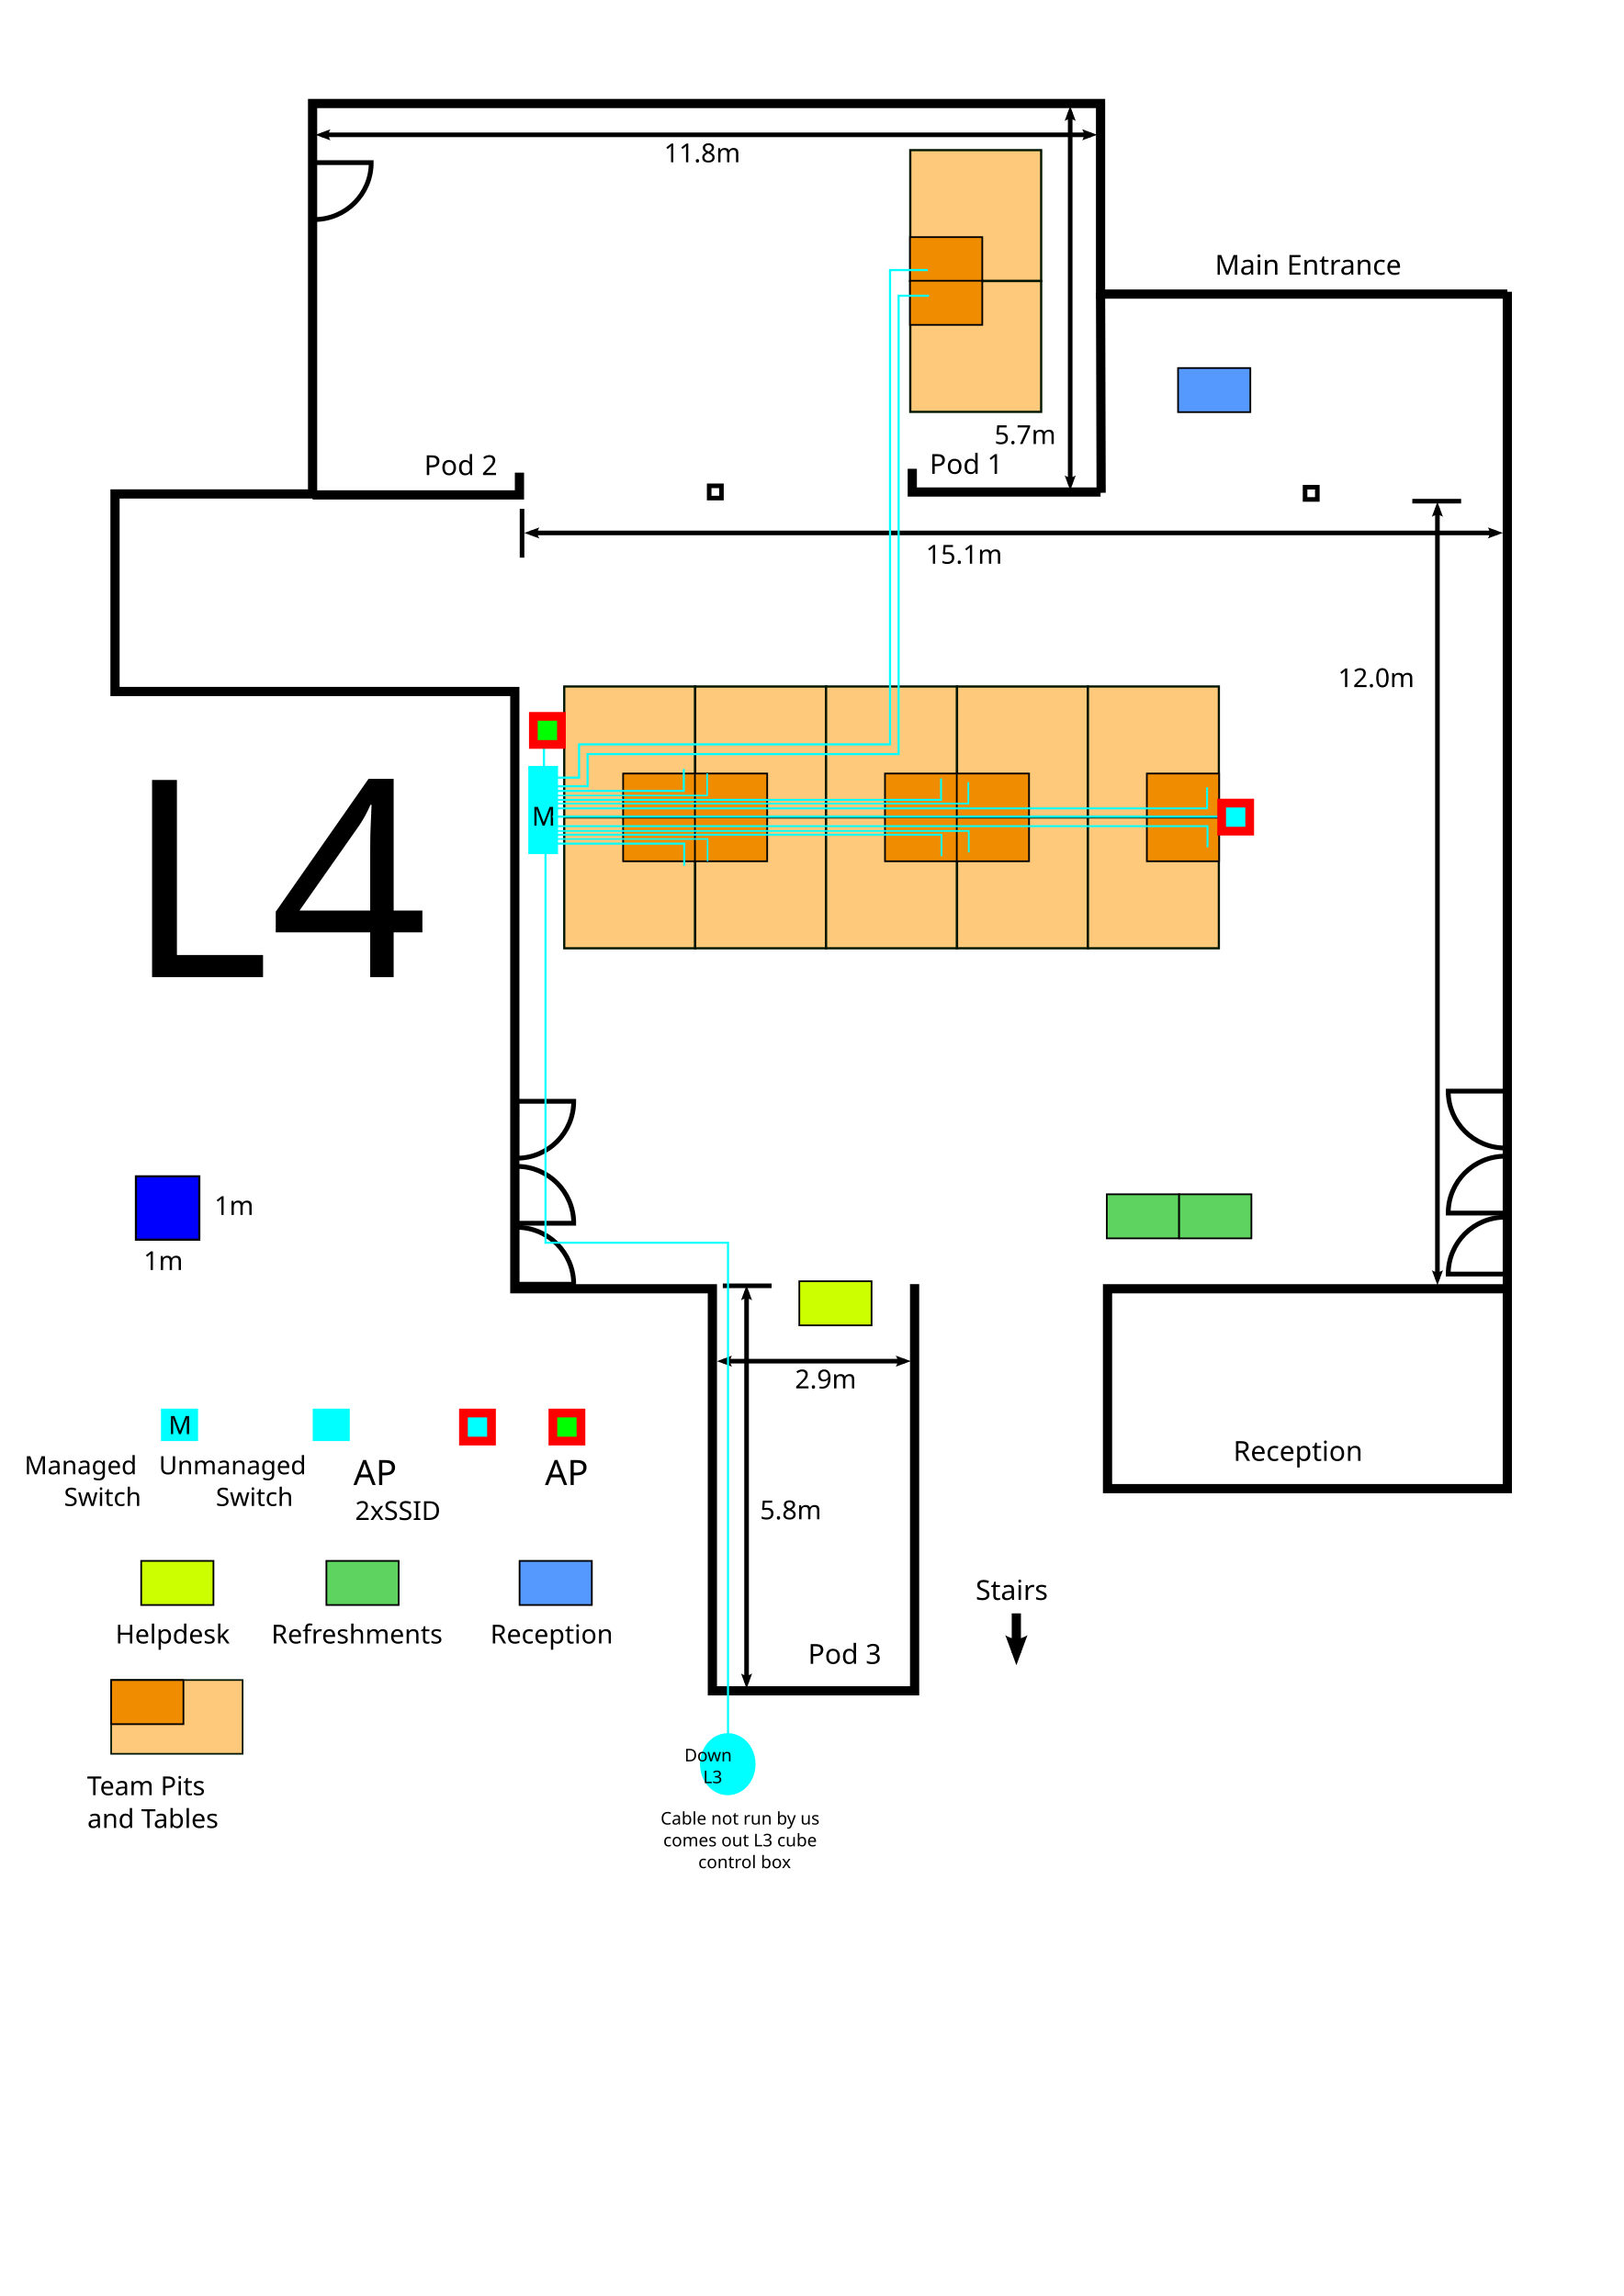
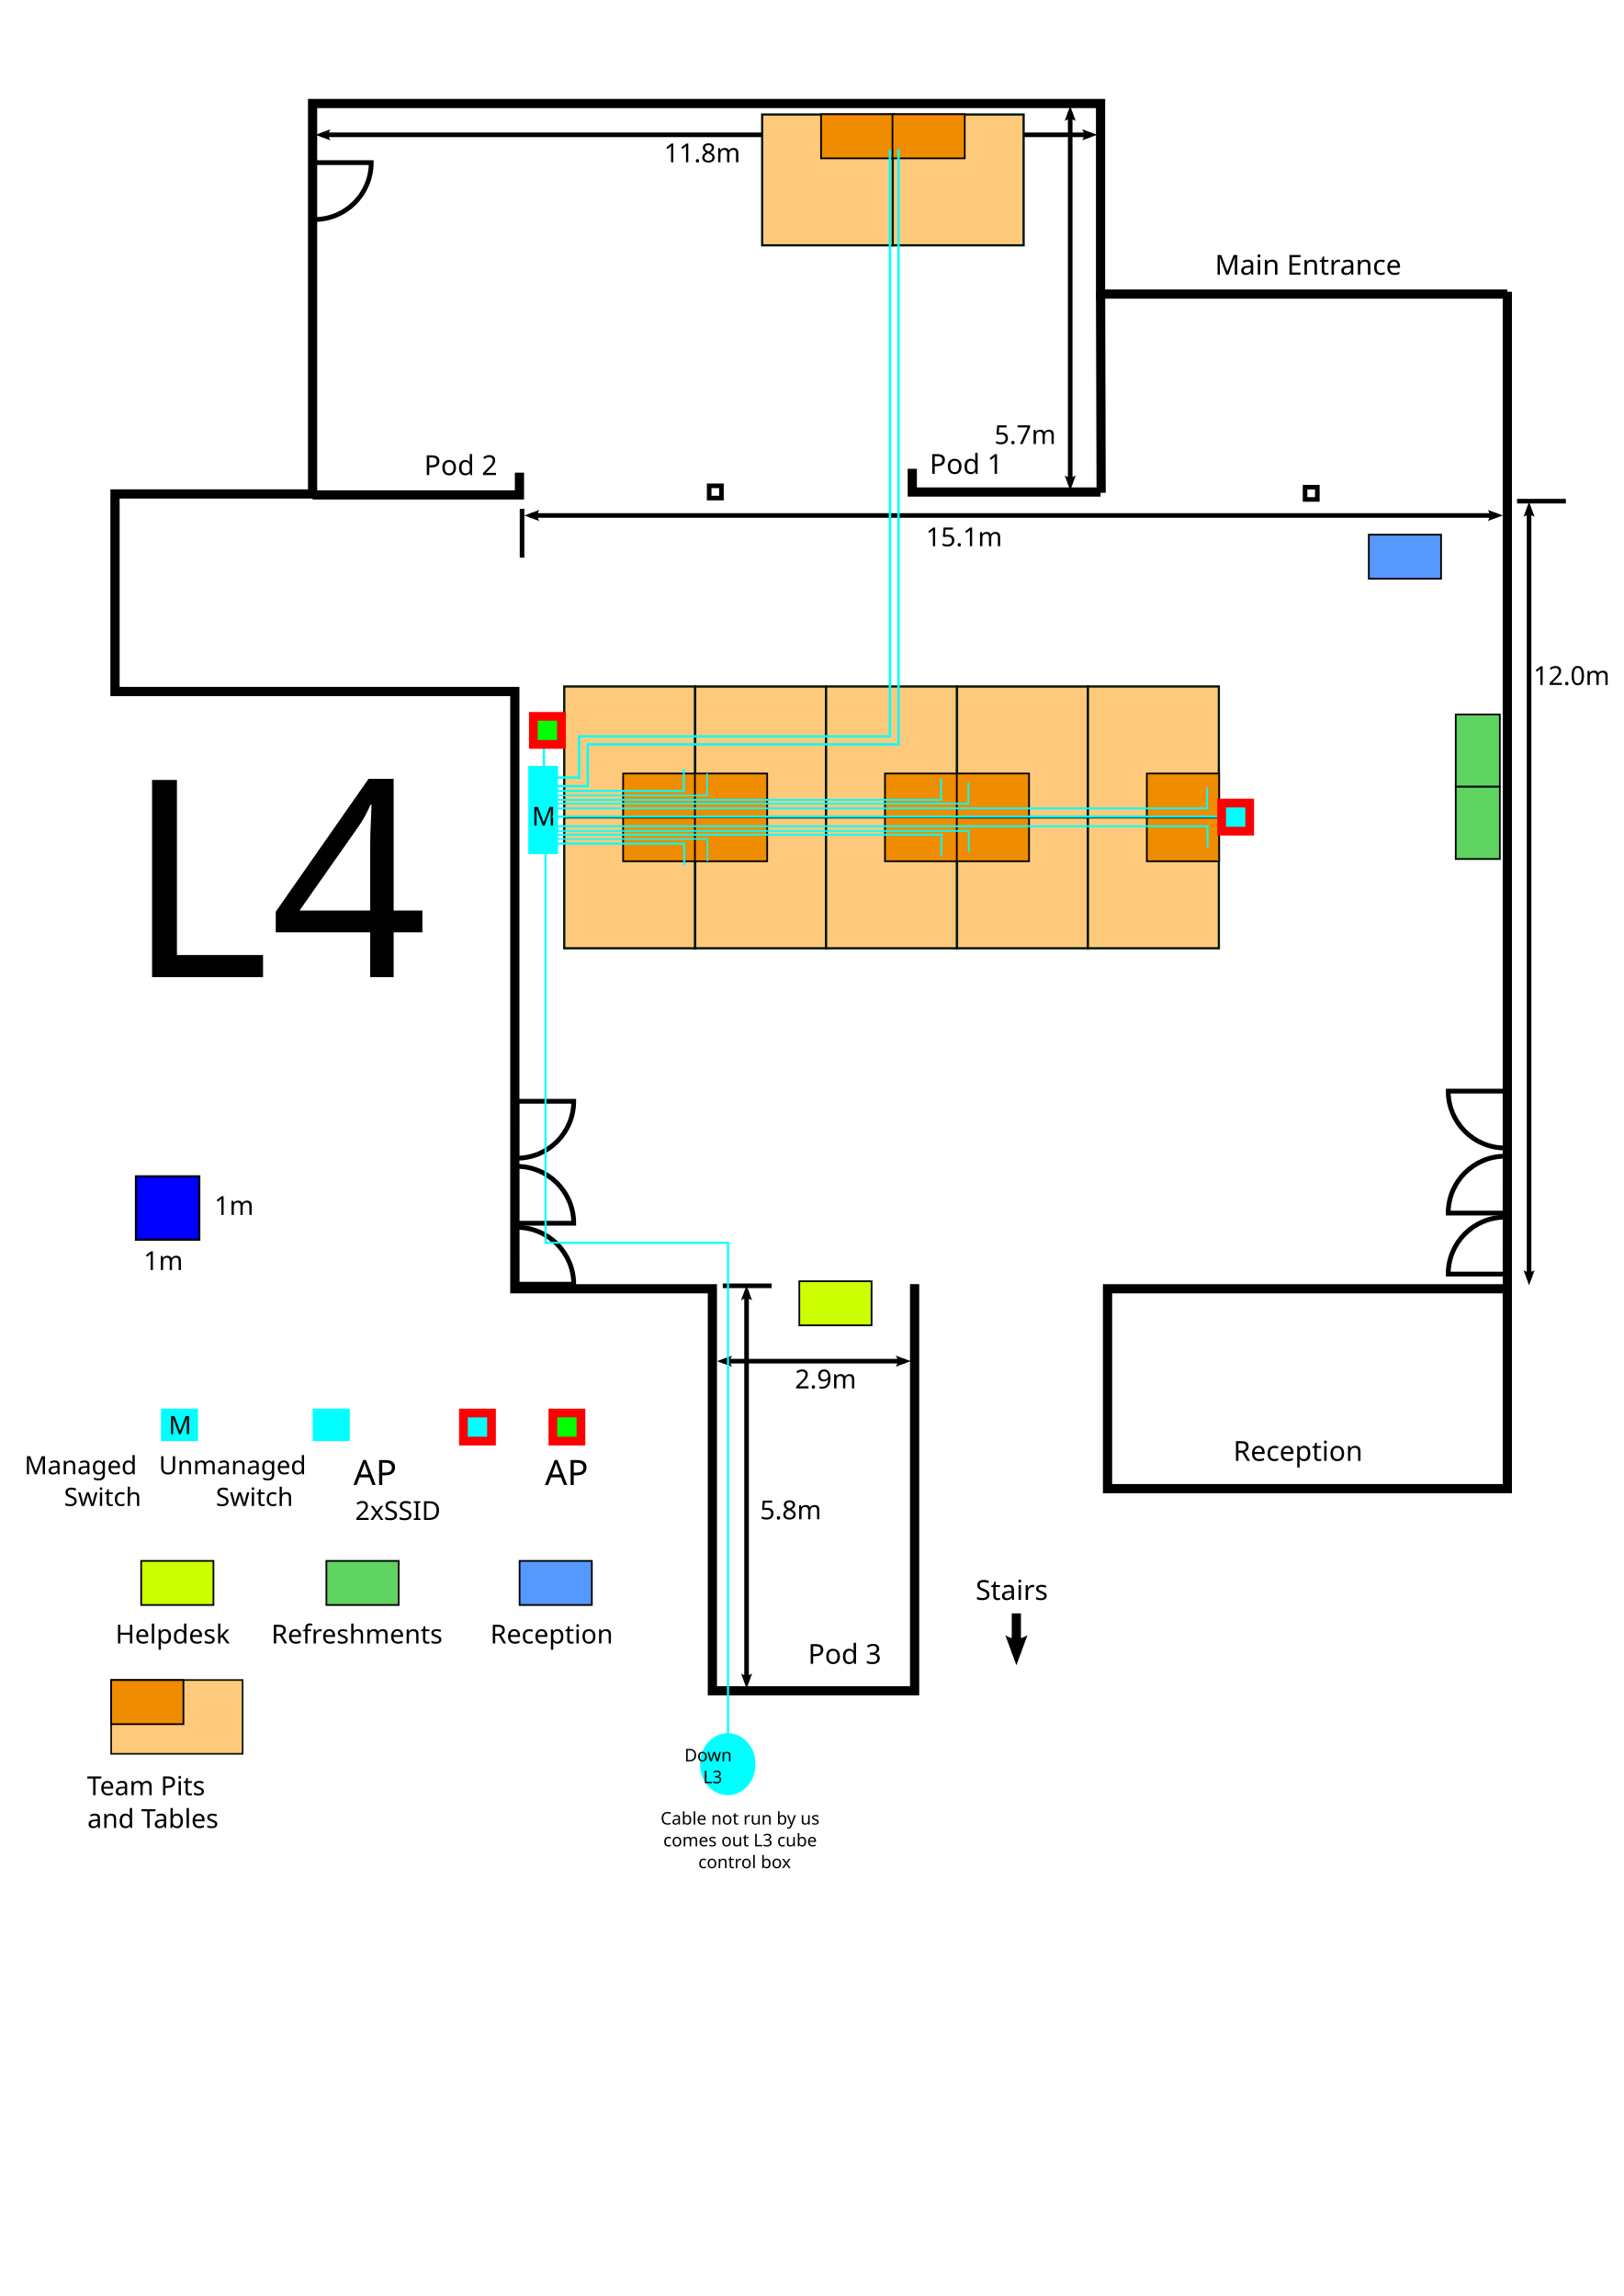
<svg xmlns="http://www.w3.org/2000/svg" width="744.094" height="1052.362" id="svg7084" version="1.1">
  <defs id="defs7086">
    <marker orient="auto" refY="0" refX="0" id="Arrow2Send" style="overflow:visible">
      <path id="path7634" style="fill-rule:evenodd;stroke-width:0.625;stroke-linejoin:round" d="M 8.719,4.034 -2.207,0.016 8.719,-4.002 c -1.745,2.372 -1.735,5.617 -6e-7,8.035 z" transform="matrix(-0.3,0,0,-0.3,0.69,0)" />
    </marker>
    <marker orient="auto" refY="0" refX="0" id="Arrow2Sstart" style="overflow:visible">
      <path id="path7221" style="fill-rule:evenodd;stroke-width:0.625;stroke-linejoin:round" d="M 8.719,4.034 -2.207,0.016 8.719,-4.002 c -1.745,2.372 -1.735,5.617 -6e-7,8.035 z" transform="matrix(0.3,0,0,0.3,-0.69,0)" />
    </marker>
    <marker orient="auto" refY="0" refX="0" id="marker8237" style="overflow:visible">
      <path id="path8239" style="fill-rule:evenodd;stroke-width:0.625;stroke-linejoin:round" d="M 8.719,4.034 -2.207,0.016 8.719,-4.002 c -1.745,2.372 -1.735,5.617 -6e-7,8.035 z" transform="matrix(-0.3,0,0,-0.3,0.69,0)" />
    </marker>
    <marker orient="auto" refY="0" refX="0" id="marker8241" style="overflow:visible">
      <path id="path8243" style="fill-rule:evenodd;stroke-width:0.625;stroke-linejoin:round" d="M 8.719,4.034 -2.207,0.016 8.719,-4.002 c -1.745,2.372 -1.735,5.617 -6e-7,8.035 z" transform="matrix(0.3,0,0,0.3,-0.69,0)" />
    </marker>
    <marker orient="auto" refY="0" refX="0" id="marker8245" style="overflow:visible">
      <path id="path8247" style="fill-rule:evenodd;stroke-width:0.625;stroke-linejoin:round" d="M 8.719,4.034 -2.207,0.016 8.719,-4.002 c -1.745,2.372 -1.735,5.617 -6e-7,8.035 z" transform="matrix(-0.3,0,0,-0.3,0.69,0)" />
    </marker>
    <marker orient="auto" refY="0" refX="0" id="marker8249" style="overflow:visible">
      <path id="path8251" style="fill-rule:evenodd;stroke-width:0.625;stroke-linejoin:round" d="M 8.719,4.034 -2.207,0.016 8.719,-4.002 c -1.745,2.372 -1.735,5.617 -6e-7,8.035 z" transform="matrix(0.3,0,0,0.3,-0.69,0)" />
    </marker>
    <marker orient="auto" refY="0" refX="0" id="marker8253" style="overflow:visible">
      <path id="path8255" style="fill-rule:evenodd;stroke-width:0.625;stroke-linejoin:round" d="M 8.719,4.034 -2.207,0.016 8.719,-4.002 c -1.745,2.372 -1.735,5.617 -6e-7,8.035 z" transform="matrix(-0.3,0,0,-0.3,0.69,0)" />
    </marker>
    <marker orient="auto" refY="0" refX="0" id="marker8257" style="overflow:visible">
      <path id="path8259" style="fill-rule:evenodd;stroke-width:0.625;stroke-linejoin:round" d="M 8.719,4.034 -2.207,0.016 8.719,-4.002 c -1.745,2.372 -1.735,5.617 -6e-7,8.035 z" transform="matrix(0.3,0,0,0.3,-0.69,0)" />
    </marker>
    <marker orient="auto" refY="0" refX="0" id="marker8261" style="overflow:visible">
      <path id="path8263" style="fill-rule:evenodd;stroke-width:0.625;stroke-linejoin:round" d="M 8.719,4.034 -2.207,0.016 8.719,-4.002 c -1.745,2.372 -1.735,5.617 -6e-7,8.035 z" transform="matrix(-0.3,0,0,-0.3,0.69,0)" />
    </marker>
    <marker orient="auto" refY="0" refX="0" id="marker8265" style="overflow:visible">
      <path id="path8267" style="fill-rule:evenodd;stroke-width:0.625;stroke-linejoin:round" d="M 8.719,4.034 -2.207,0.016 8.719,-4.002 c -1.745,2.372 -1.735,5.617 -6e-7,8.035 z" transform="matrix(0.3,0,0,0.3,-0.69,0)" />
    </marker>
    <marker orient="auto" refY="0" refX="0" id="marker8269" style="overflow:visible">
      <path id="path8271" style="fill-rule:evenodd;stroke-width:0.625;stroke-linejoin:round" d="M 8.719,4.034 -2.207,0.016 8.719,-4.002 c -1.745,2.372 -1.735,5.617 -6e-7,8.035 z" transform="matrix(-0.3,0,0,-0.3,0.69,0)" />
    </marker>
    <marker orient="auto" refY="0" refX="0" id="marker8273" style="overflow:visible">
      <path id="path8275" style="fill-rule:evenodd;stroke-width:0.625;stroke-linejoin:round" d="M 8.719,4.034 -2.207,0.016 8.719,-4.002 c -1.745,2.372 -1.735,5.617 -6e-7,8.035 z" transform="matrix(0.3,0,0,0.3,-0.69,0)" />
    </marker>
    <marker orient="auto" refY="0" refX="0" id="marker8277" style="overflow:visible">
      <path id="path8279" style="fill-rule:evenodd;stroke-width:0.625;stroke-linejoin:round" d="M 8.719,4.034 -2.207,0.016 8.719,-4.002 c -1.745,2.372 -1.735,5.617 -6e-7,8.035 z" transform="matrix(-0.3,0,0,-0.3,0.69,0)" />
    </marker>
  </defs>
  <g id="layer1" transform="translate(0,-2.5390623e-6)" style="display:inline">
    <path style="fill:none;stroke:#000000;stroke-width:4.218px;stroke-linecap:butt;stroke-linejoin:miter;stroke-opacity:1;display:inline" d="m 690.765,134.791 -186.411,0 0,-87.347 -361.106,0 0,178.955 -90.543,0 0,90.543 183.216,0 0,273.759 90.543,0 0,184.281 92.673,0 0,-186.412" id="path7061" />
    <path style="fill:none;stroke:#000000;stroke-width:4.218px;stroke-linecap:butt;stroke-linejoin:miter;stroke-opacity:1;display:inline" d="m 690.765,133.726 0,548.583 -183.216,0 0,-91.608 184.281,0" id="path7063" />
    <path style="fill:none;stroke:#000000;stroke-width:4.218px;stroke-linecap:butt;stroke-linejoin:miter;stroke-opacity:1;display:inline" d="m 143.247,226.84 94.804,0 0,-10.2" id="path7065" />
    <path style="fill:none;stroke:#000000;stroke-width:4.218px;stroke-linecap:butt;stroke-linejoin:miter;stroke-opacity:1;display:inline" d="m 418.072,214.864 0,10.652 86.282,0" id="path7069" />
    <path style="fill:none;stroke:#000000;stroke-width:0.5;stroke-miterlimit:4;stroke-opacity:1;stroke-dasharray:none;display:inline" id="path7093" d="m 640.689,320.633 a 5.935,5.935 0 0 1 -5.937,5.935 l 0.003,-5.935 z" transform="matrix(4.393598,0,0,-4.393598,-2552.015,1969.413)" />
    <path transform="matrix(4.393598,0,0,4.393598,-2552.015,-903.9537)" d="m 640.689,320.633 a 5.935,5.935 0 0 1 -5.937,5.935 l 0.003,-5.935 z" id="path7095" style="fill:none;stroke:#000000;stroke-width:0.5;stroke-miterlimit:4;stroke-opacity:1;stroke-dasharray:none;display:inline" />
    <path transform="matrix(4.393598,0,0,-4.393598,-2552.015,1997.357)" d="m 640.689,320.633 a 5.935,5.935 0 0 1 -5.937,5.935 l 0.003,-5.935 z" id="path7097" style="fill:none;stroke:#000000;stroke-width:0.5;stroke-miterlimit:4;stroke-opacity:1;stroke-dasharray:none;display:inline" />
    <path style="fill:none;stroke:#000000;stroke-width:0.5;stroke-miterlimit:4;stroke-opacity:1;stroke-dasharray:none;display:inline" id="path7099" d="m 640.689,320.633 a 5.935,5.935 0 0 1 -5.937,5.935 l 0.003,-5.935 z" transform="matrix(4.393598,0,0,4.393598,-2644.811,-1334.191)" />
    <path transform="matrix(-4.393598,0,0,-4.393598,3478.61,1964.743)" d="m 640.689,320.633 a 5.935,5.935 0 0 1 -5.937,5.935 l 0.003,-5.935 z" id="path7101" style="fill:none;stroke:#000000;stroke-width:0.5;stroke-miterlimit:4;stroke-opacity:1;stroke-dasharray:none;display:inline" />
    <path style="fill:none;stroke:#000000;stroke-width:0.5;stroke-miterlimit:4;stroke-opacity:1;stroke-dasharray:none;display:inline" id="path7103" d="m 640.689,320.633 a 5.935,5.935 0 0 1 -5.937,5.935 l 0.003,-5.935 z" transform="matrix(-4.393598,0,0,4.393598,3478.61,-908.6236)" />
    <path style="fill:none;stroke:#000000;stroke-width:0.5;stroke-miterlimit:4;stroke-opacity:1;stroke-dasharray:none;display:inline" id="path7105" d="m 640.689,320.633 a 5.935,5.935 0 0 1 -5.937,5.935 l 0.003,-5.935 z" transform="matrix(-4.393598,0,0,-4.393598,3478.61,1992.687)" />
    <path style="fill:none;stroke:#000000;stroke-width:4.218px;stroke-linecap:butt;stroke-linejoin:miter;stroke-opacity:1;display:inline" d="m 504.354,134.258 0.266,91.608" id="path7071" />
-     <path style="fill:none;stroke:#000000;stroke-width:2.109;stroke-linecap:butt;stroke-linejoin:miter;stroke-miterlimit:4;stroke-opacity:1;stroke-dasharray:none;marker-start:url(#Arrow2Sstart);marker-end:url(#Arrow2Send);display:inline" d="m 658.725,232.831 0,353.414" id="path7820" />
-     <path id="path8199" d="m 647.219,229.711 22.369,0" style="fill:none;stroke:#000000;stroke-width:2.109;stroke-linecap:butt;stroke-linejoin:miter;stroke-miterlimit:4;stroke-opacity:1;stroke-dasharray:none;display:inline" />
-     <path id="path8201" d="m 685.874,244.263 -442.744,0" style="fill:none;stroke:#000000;stroke-width:2.109;stroke-linecap:butt;stroke-linejoin:miter;stroke-miterlimit:4;stroke-opacity:1;stroke-dasharray:none;marker-start:url(#Arrow2Sstart);marker-end:url(#Arrow2Send);display:inline" />
+     <path style="fill:none;stroke:#000000;stroke-width:2.109;stroke-linecap:butt;stroke-linejoin:miter;stroke-miterlimit:4;stroke-opacity:1;stroke-dasharray:none;marker-start:url(#Arrow2Sstart);marker-end:url(#Arrow2Send);display:inline" d="m 700.725,232.831 0,353.414" id="path7820" />
+     <path id="path8199" d="m 695.219,229.711 22.369,0" style="fill:none;stroke:#000000;stroke-width:2.109;stroke-linecap:butt;stroke-linejoin:miter;stroke-miterlimit:4;stroke-opacity:1;stroke-dasharray:none;display:inline" />
+     <path id="path8201" d="m 685.874,236.263 -442.744,0" style="fill:none;stroke:#000000;stroke-width:2.109;stroke-linecap:butt;stroke-linejoin:miter;stroke-miterlimit:4;stroke-opacity:1;stroke-dasharray:none;marker-start:url(#Arrow2Sstart);marker-end:url(#Arrow2Send);display:inline" />
    <path id="path8203" d="m 239.237,255.593 0,-22.369" style="fill:none;stroke:#000000;stroke-width:2.109;stroke-linecap:butt;stroke-linejoin:miter;stroke-miterlimit:4;stroke-opacity:1;stroke-dasharray:none;display:inline" />
    <path id="path8205" d="m 490.441,51.396 0,170.549" style="fill:none;stroke:#000000;stroke-width:2.109;stroke-linecap:butt;stroke-linejoin:miter;stroke-miterlimit:4;stroke-opacity:1;stroke-dasharray:none;marker-start:url(#Arrow2Sstart);marker-end:url(#Arrow2Send);display:inline" />
    <path style="fill:none;stroke:#000000;stroke-width:2.109;stroke-linecap:butt;stroke-linejoin:miter;stroke-miterlimit:4;stroke-opacity:1;stroke-dasharray:none;marker-start:url(#Arrow2Sstart);marker-end:url(#Arrow2Send);display:inline" d="m 499.966,61.789 -352.581,0" id="path8207" />
    <path style="fill:none;stroke:#000000;stroke-width:2.109;stroke-linecap:butt;stroke-linejoin:miter;stroke-miterlimit:4;stroke-opacity:1;stroke-dasharray:none;marker-start:url(#Arrow2Sstart);marker-end:url(#Arrow2Send);display:inline" d="m 414.549,623.884 -83.144,0" id="path8209" />
    <path id="path8211" d="m 342.13,591.954 0,179.152" style="fill:none;stroke:#000000;stroke-width:2.109;stroke-linecap:butt;stroke-linejoin:miter;stroke-miterlimit:4;stroke-opacity:1;stroke-dasharray:none;marker-start:url(#Arrow2Sstart);marker-end:url(#Arrow2Send);display:inline" />
    <path style="fill:none;stroke:#000000;stroke-width:2.109;stroke-linecap:butt;stroke-linejoin:miter;stroke-miterlimit:4;stroke-opacity:1;stroke-dasharray:none;display:inline" d="m 331.248,589.342 22.369,0" id="path8213" />
    <rect style="fill:none;stroke:#000000;stroke-width:2.109;stroke-miterlimit:4;stroke-opacity:1;stroke-dasharray:none;display:inline" id="rect8215" width="5.614" height="5.614" x="325.001" y="222.676" />
    <rect y="223.299" x="598.073" height="5.614" width="5.614" id="rect8217" style="fill:none;stroke:#000000;stroke-width:2.109;stroke-miterlimit:4;stroke-opacity:1;stroke-dasharray:none;display:inline" />
    <text xml:space="preserve" style="font-size:168.721px;font-style:normal;font-weight:normal;line-height:125%;letter-spacing:0px;word-spacing:0px;fill:#000000;fill-opacity:1;stroke:none;display:inline;font-family:Sans" x="57.408" y="447.853" id="text8219">
      <tspan id="tspan8221" x="57.408" y="447.853" style="font-size:126.54px">L4</tspan>
    </text>
    <text xml:space="preserve" style="font-size:168.721px;font-style:normal;font-weight:normal;line-height:125%;letter-spacing:0px;word-spacing:0px;fill:#000000;fill-opacity:1;stroke:none;font-family:Sans" x="370.283" y="762.614" id="text7159">
      <tspan id="tspan7161" x="370.283" y="762.614" style="font-size:12.654px">Pod 3</tspan>
    </text>
    <text id="text7163" y="217.186" x="426.003" style="font-size:168.721px;font-style:normal;font-weight:normal;line-height:125%;letter-spacing:0px;word-spacing:0px;fill:#000000;fill-opacity:1;stroke:none;font-family:Sans" xml:space="preserve">
      <tspan style="font-size:12.654px" y="217.186" x="426.003" id="tspan7165">Pod 1</tspan>
    </text>
    <text xml:space="preserve" style="font-size:168.721px;font-style:normal;font-weight:normal;line-height:125%;letter-spacing:0px;word-spacing:0px;fill:#000000;fill-opacity:1;stroke:none;font-family:Sans" x="194.35" y="217.741" id="text7167">
      <tspan id="tspan7169" x="194.35" y="217.741" style="font-size:12.654px">Pod 2</tspan>
      <tspan x="194.35" y="233.559" style="font-size:12.654px" id="tspan7171" />
    </text>
    <text xml:space="preserve" style="font-size:168.721px;font-style:normal;font-weight:normal;line-height:125%;letter-spacing:0px;word-spacing:0px;fill:#000000;fill-opacity:1;stroke:none;font-family:Sans" x="556.748" y="125.912" id="text7173">
      <tspan id="tspan7175" x="556.748" y="125.912" style="font-size:12.654px">Main Entrance</tspan>
    </text>
    <text id="text7177" y="669.584" x="565.184" style="font-size:168.721px;font-style:normal;font-weight:normal;line-height:125%;letter-spacing:0px;word-spacing:0px;fill:#000000;fill-opacity:1;stroke:none;font-family:Sans" xml:space="preserve">
      <tspan style="font-size:12.654px" y="669.584" x="565.184" id="tspan7179">Reception</tspan>
    </text>
    <text id="text7181" y="733.306" x="447.079" style="font-size:168.721px;font-style:normal;font-weight:normal;line-height:125%;letter-spacing:0px;word-spacing:0px;fill:#000000;fill-opacity:1;stroke:none;font-family:Sans" xml:space="preserve">
      <tspan style="font-size:12.654px" y="733.306" x="447.079" id="tspan7183">Stairs</tspan>
    </text>
    <path style="fill:none;stroke:#000000;stroke-width:4.218px;stroke-linecap:butt;stroke-linejoin:miter;stroke-opacity:1;marker-end:url(#Arrow2Send)" d="m 465.759,739.483 0,18.077" id="path7185" />
-     <text xml:space="preserve" style="font-size:12px;font-style:normal;font-weight:normal;line-height:125%;letter-spacing:0px;word-spacing:0px;fill:#000000;fill-opacity:1;stroke:none;font-family:Sans" x="613.143" y="314.934" id="text8455">
-       <tspan id="tspan8457" x="613.143" y="314.934" style="font-size:12px">12.0m</tspan>
-     </text>
-     <text id="text8459" y="258.362" x="424.286" style="font-size:12px;font-style:normal;font-weight:normal;line-height:125%;letter-spacing:0px;word-spacing:0px;fill:#000000;fill-opacity:1;stroke:none;font-family:Sans" xml:space="preserve">
-       <tspan style="font-size:12px" y="258.362" x="424.286" id="tspan8485">15.1m</tspan>
+     <text xml:space="preserve" style="font-size:12px;font-style:normal;font-weight:normal;line-height:125%;letter-spacing:0px;word-spacing:0px;fill:#000000;fill-opacity:1;stroke:none;font-family:Sans" x="702.674" y="313.949" id="text8455">
+       <tspan id="tspan8457" x="702.674" y="313.949" style="font-size:12px">12.0m</tspan>
+     </text>
+     <text id="text8459" y="250.362" x="424.286" style="font-size:12px;font-style:normal;font-weight:normal;line-height:125%;letter-spacing:0px;word-spacing:0px;fill:#000000;fill-opacity:1;stroke:none;font-family:Sans" xml:space="preserve">
+       <tspan style="font-size:12px" y="250.362" x="424.286" id="tspan8485">15.1m</tspan>
    </text>
    <text xml:space="preserve" style="font-size:12px;font-style:normal;font-weight:normal;line-height:125%;letter-spacing:0px;word-spacing:0px;fill:#000000;fill-opacity:1;stroke:none;font-family:Sans" x="455.714" y="203.505" id="text8463">
      <tspan id="tspan8465" x="455.714" y="203.505" style="font-size:12px">5.7m</tspan>
    </text>
    <text id="text8467" y="74.362" x="304.286" style="font-size:12px;font-style:normal;font-weight:normal;line-height:125%;letter-spacing:0px;word-spacing:0px;fill:#000000;fill-opacity:1;stroke:none;font-family:Sans" xml:space="preserve">
      <tspan style="font-size:12px" y="74.362" x="304.286" id="tspan8469">11.8m</tspan>
    </text>
    <text id="text8471" y="636.362" x="364.286" style="font-size:12px;font-style:normal;font-weight:normal;line-height:125%;letter-spacing:0px;word-spacing:0px;fill:#000000;fill-opacity:1;stroke:none;font-family:Sans" xml:space="preserve">
      <tspan style="font-size:12px" y="636.362" x="364.286" id="tspan8473">2.9m</tspan>
    </text>
    <text xml:space="preserve" style="font-size:12px;font-style:normal;font-weight:normal;line-height:125%;letter-spacing:0px;word-spacing:0px;fill:#000000;fill-opacity:1;stroke:none;font-family:Sans" x="348.286" y="696.362" id="text8475">
      <tspan id="tspan8477" x="348.286" y="696.362" style="font-size:12px">5.8m</tspan>
    </text>
  </g>
  <g id="layer3">
    <rect style="fill:#ffc97c;fill-opacity:1;stroke:#001500;stroke-width:1.005;stroke-miterlimit:4;stroke-opacity:1;stroke-dasharray:none;stroke-dashoffset:0" id="rect75993-5-0-1-6" width="59.995" height="59.995" x="-374.646" y="258.574" transform="matrix(0,-1,1,0,0,0)" />
    <rect style="fill:#ffc97c;fill-opacity:1;stroke:#001500;stroke-width:1.017;stroke-miterlimit:4;stroke-opacity:1;stroke-dasharray:none;stroke-dashoffset:0" id="rect75993-5-0-1-6-1" width="59.983" height="59.983" x="-374.639" y="318.58" transform="matrix(0,-1,1,0,0,0)" />
    <rect style="fill:#ffc97c;fill-opacity:1;stroke:#001500;stroke-width:1.005;stroke-miterlimit:4;stroke-opacity:1;stroke-dasharray:none;stroke-dashoffset:0" id="rect75993-5-0-1-6-8" width="59.995" height="59.995" x="-374.646" y="378.574" transform="matrix(0,-1,1,0,0,0)" />
    <rect style="fill:#ffc97c;fill-opacity:1;stroke:#001500;stroke-width:1.017;stroke-miterlimit:4;stroke-opacity:1;stroke-dasharray:none;stroke-dashoffset:0" id="rect75993-5-0-1-6-1-3" width="59.983" height="59.983" x="-374.639" y="438.58" transform="matrix(0,-1,1,0,0,0)" />
    <rect style="fill:#ffc97c;fill-opacity:1;stroke:#001500;stroke-width:1.005;stroke-miterlimit:4;stroke-opacity:1;stroke-dasharray:none;stroke-dashoffset:0" id="rect75993-5-0-1-6-8-2" width="59.995" height="59.995" x="-374.646" y="498.574" transform="matrix(0,-1,1,0,0,0)" />
    <rect style="fill:#ffc97c;fill-opacity:1;stroke:#001500;stroke-width:1.005;stroke-miterlimit:4;stroke-opacity:1;stroke-dasharray:none;stroke-dashoffset:0" id="rect75993-5-0-1-6-9" width="59.995" height="59.995" x="-434.646" y="258.574" transform="matrix(0,-1,1,0,0,0)" />
    <rect style="fill:#ffc97c;fill-opacity:1;stroke:#001500;stroke-width:1.017;stroke-miterlimit:4;stroke-opacity:1;stroke-dasharray:none;stroke-dashoffset:0" id="rect75993-5-0-1-6-1-7" width="59.983" height="59.983" x="-434.639" y="318.58" transform="matrix(0,-1,1,0,0,0)" />
    <rect style="fill:#ffc97c;fill-opacity:1;stroke:#001500;stroke-width:1.005;stroke-miterlimit:4;stroke-opacity:1;stroke-dasharray:none;stroke-dashoffset:0" id="rect75993-5-0-1-6-8-5" width="59.995" height="59.995" x="-434.646" y="378.574" transform="matrix(0,-1,1,0,0,0)" />
    <rect style="fill:#ffc97c;fill-opacity:1;stroke:#001500;stroke-width:1.017;stroke-miterlimit:4;stroke-opacity:1;stroke-dasharray:none;stroke-dashoffset:0" id="rect75993-5-0-1-6-1-3-6" width="59.983" height="59.983" x="-434.639" y="438.58" transform="matrix(0,-1,1,0,0,0)" />
    <rect style="fill:#ffc97c;fill-opacity:1;stroke:#001500;stroke-width:1.005;stroke-miterlimit:4;stroke-opacity:1;stroke-dasharray:none;stroke-dashoffset:0" id="rect75993-5-0-1-6-8-2-4" width="59.995" height="59.995" x="-434.646" y="498.574" transform="matrix(0,-1,1,0,0,0)" />
-     <rect style="fill:#ffc97c;fill-opacity:1;stroke:#001500;stroke-width:1.017;stroke-miterlimit:4;stroke-opacity:1;stroke-dasharray:none;stroke-dashoffset:0" id="rect75993-5-0-1-6-1-3-9" width="59.983" height="59.983" x="-128.782" y="417.151" transform="matrix(0,-1,1,0,0,0)" />
-     <rect style="fill:#ffc97c;fill-opacity:1;stroke:#001500;stroke-width:1.017;stroke-miterlimit:4;stroke-opacity:1;stroke-dasharray:none;stroke-dashoffset:0" id="rect75993-5-0-1-6-1-3-9-0" width="59.983" height="59.983" x="-188.782" y="417.151" transform="matrix(0,-1,1,0,0,0)" />
+     <rect style="fill:#ffc97c;fill-opacity:1;stroke:#001500;stroke-width:1.017;stroke-miterlimit:4;stroke-opacity:1;stroke-dasharray:none;stroke-dashoffset:0" id="rect75993-5-0-1-6-1-3-9" width="59.983" height="59.983" x="-112.457" y="349.28" transform="matrix(0,-1,1,0,0,0)" />
+     <rect style="fill:#ffc97c;fill-opacity:1;stroke:#001500;stroke-width:1.017;stroke-miterlimit:4;stroke-opacity:1;stroke-dasharray:none;stroke-dashoffset:0" id="rect75993-5-0-1-6-1-3-9-0" width="59.983" height="59.983" x="-112.457" y="409.111" transform="matrix(0,-1,1,0,0,0)" />
    <rect style="fill:#ef8c00;fill-opacity:1;stroke:#000000;stroke-width:0.785;display:inline" id="rect3207-5-1-3-4" width="33.115" height="20.215" x="285.564" y="374.54" />
    <rect style="fill:#ef8c00;fill-opacity:1;stroke:#000000;stroke-width:0.785;display:inline" id="rect3207-5-1-3-4-5" width="33.115" height="20.215" x="285.564" y="354.54" />
    <rect style="fill:#ef8c00;fill-opacity:1;stroke:#000000;stroke-width:0.785;display:inline" id="rect3207-5-1-3-4-3" width="33.115" height="20.215" x="318.464" y="354.54" />
    <rect style="fill:#ef8c00;fill-opacity:1;stroke:#000000;stroke-width:0.785;display:inline" id="rect3207-5-1-3-4-1" width="33.115" height="20.215" x="318.464" y="374.54" />
    <rect style="fill:#ef8c00;fill-opacity:1;stroke:#000000;stroke-width:0.785;display:inline" id="rect3207-5-1-3-4-5-7" width="33.115" height="20.215" x="405.564" y="354.54" />
    <rect style="fill:#ef8c00;fill-opacity:1;stroke:#000000;stroke-width:0.785;display:inline" id="rect3207-5-1-3-4-5-72" width="33.115" height="20.215" x="405.564" y="374.54" />
    <rect style="fill:#ef8c00;fill-opacity:1;stroke:#000000;stroke-width:0.785;display:inline" id="rect3207-5-1-3-4-5-4" width="33.115" height="20.215" x="438.464" y="374.54" />
    <rect style="fill:#ef8c00;fill-opacity:1;stroke:#000000;stroke-width:0.785;display:inline" id="rect3207-5-1-3-4-5-6" width="33.115" height="20.215" x="525.564" y="374.54" />
    <rect style="fill:#ef8c00;fill-opacity:1;stroke:#000000;stroke-width:0.785;display:inline" id="rect3207-5-1-3-4-5-65" width="33.115" height="20.215" x="438.464" y="354.54" />
    <rect style="fill:#ef8c00;fill-opacity:1;stroke:#000000;stroke-width:0.785;display:inline" id="rect3207-5-1-3-4-5-8" width="33.115" height="20.215" x="525.564" y="354.54" />
-     <rect style="fill:#ef8c00;fill-opacity:1;stroke:#000000;stroke-width:0.785;display:inline" id="rect3207-5-1-3-4-5-77" width="33.115" height="20.215" x="417.035" y="108.683" />
-     <rect style="fill:#ef8c00;fill-opacity:1;stroke:#000000;stroke-width:0.785;display:inline" id="rect3207-5-1-3-4-5-3" width="33.115" height="20.215" x="417.035" y="128.683" />
+     <rect style="fill:#ef8c00;fill-opacity:1;stroke:#000000;stroke-width:0.785;display:inline" id="rect3207-5-1-3-4-5-77" width="33.115" height="20.215" x="376.264" y="52.358" />
+     <rect style="fill:#ef8c00;fill-opacity:1;stroke:#000000;stroke-width:0.785;display:inline" id="rect3207-5-1-3-4-5-3" width="33.115" height="20.215" x="408.995" y="52.358" />
  </g>
  <g id="layer4" style="display:inline">
    <path style="fill:none;stroke:#00ffff;stroke-width:0.861;stroke-linecap:butt;stroke-linejoin:miter;stroke-miterlimit:4;stroke-opacity:1;stroke-dasharray:none" d="m 251.481,370.511 301.692,0 0,-9.662" id="path4348-8-9" />
    <path style="fill:none;stroke:#00ffff;stroke-width:0.775;stroke-linecap:butt;stroke-linejoin:miter;stroke-miterlimit:4;stroke-opacity:1;stroke-dasharray:none" d="m 251.39,368.329 192.377,0 0,-9.844" id="path4348-8-9-9" />
    <path style="fill:none;stroke:#00ffff;stroke-width:0.868;stroke-linecap:butt;stroke-linejoin:miter;stroke-miterlimit:4;stroke-opacity:1;stroke-dasharray:none" d="m 251.381,366.611 179.872,0 0,-9.862" id="path4348-8-9-9-3" />
    <path style="fill:none;stroke:#00ffff;stroke-width:0.693;stroke-linecap:butt;stroke-linejoin:miter;stroke-miterlimit:4;stroke-opacity:1;stroke-dasharray:none" d="m 251.36,364.632 72.706,0 0,-10.173" id="path4348-8-9-9-3-4" />
    <path style="fill:none;stroke:#00ffff;stroke-width:0.937;stroke-linecap:butt;stroke-linejoin:miter;stroke-miterlimit:4;stroke-opacity:1;stroke-dasharray:none" d="m 251.482,362.51 61.89,0 0,-10.112" id="path4348-8-9-9-3-44" />
    <path style="fill:none;stroke:#00ffff;stroke-width:1px;stroke-linecap:butt;stroke-linejoin:miter;stroke-opacity:1" d="m 249.258,362.342 0,-21.718" id="path7066" />
    <rect style="fill:#00ff00;fill-opacity:1;stroke:#ff0000;stroke-width:4;stroke-miterlimit:4;stroke-opacity:1;stroke-dasharray:none;display:inline" id="rect6637" width="12.857" height="12.857" x="244.421" y="328.346" />
    <path style="fill:none;stroke:#00ffff;stroke-width:0.941px;stroke-linecap:butt;stroke-linejoin:miter;stroke-opacity:1" d="m 249.986,386.204 0,183.399 83.636,0 0,203.717 0,26.634" id="path7373" />
    <g id="g3201" transform="translate(-16,0)">
      <path transform="matrix(0.371134,0,0,0.3846154,143.6386,694.3092)" d="m 589.02,297.172 a 34.295,36.77 0 1 1 -68.589,0 34.295,36.77 0 1 1 68.589,0 z" id="path7170" style="fill:#00ffff;fill-opacity:1;stroke:#00ffff;stroke-width:0;stroke-miterlimit:4;stroke-opacity:1;stroke-dasharray:none;display:inline" />
      <text id="text6925-9-7-5" y="807.317" x="349.888" style="font-size:8px;font-style:normal;font-weight:normal;line-height:125%;letter-spacing:0px;word-spacing:0px;fill:#000000;fill-opacity:1;stroke:none;display:inline;font-family:Sans" xml:space="preserve">
        <tspan id="tspan6983-2" style="font-size:8px;text-align:center;text-anchor:middle" y="807.317" x="349.888">Down</tspan>
        <tspan id="tspan7193" style="font-size:8px;text-align:center;text-anchor:middle" y="817.317" x="349.888">L3</tspan>
      </text>
    </g>
    <text xml:space="preserve" style="font-size:8px;font-style:normal;font-weight:normal;line-height:125%;letter-spacing:0px;word-spacing:0px;fill:#000000;fill-opacity:1;stroke:none;display:inline;font-family:Sans" x="346.437" y="836.265" id="text6925-9-7-5-7">
      <tspan x="346.437" y="836.265" style="font-size:8px;text-align:center;text-anchor:middle" id="tspan7193-3">Cable not run by us</tspan>
      <tspan x="346.437" y="846.265" style="font-size:8px;text-align:center;text-anchor:middle" id="tspan7469">comes out L3 cube</tspan>
      <tspan x="346.437" y="856.265" style="font-size:8px;text-align:center;text-anchor:middle" id="tspan7473">control box</tspan>
    </text>
    <path style="fill:none;stroke:#00ffff;stroke-width:0.861;stroke-linecap:butt;stroke-linejoin:miter;stroke-miterlimit:4;stroke-opacity:1;stroke-dasharray:none" d="m 251.672,378.677 301.692,0 0,9.662" id="path4348-8-9-90" />
    <path style="fill:none;stroke:#00ffff;stroke-width:0.775;stroke-linecap:butt;stroke-linejoin:miter;stroke-miterlimit:4;stroke-opacity:1;stroke-dasharray:none" d="m 251.581,380.859 192.377,0 0,9.844" id="path4348-8-9-9-9" />
    <path style="fill:none;stroke:#00ffff;stroke-width:0.868;stroke-linecap:butt;stroke-linejoin:miter;stroke-miterlimit:4;stroke-opacity:1;stroke-dasharray:none" d="m 251.572,382.577 179.872,0 0,9.862" id="path4348-8-9-9-3-6" />
    <path style="fill:none;stroke:#00ffff;stroke-width:0.693;stroke-linecap:butt;stroke-linejoin:miter;stroke-miterlimit:4;stroke-opacity:1;stroke-dasharray:none" d="m 251.551,384.556 72.706,0 0,10.173" id="path4348-8-9-9-3-4-3" />
    <path style="fill:none;stroke:#00ffff;stroke-width:0.937;stroke-linecap:butt;stroke-linejoin:miter;stroke-miterlimit:4;stroke-opacity:1;stroke-dasharray:none" d="m 251.674,386.678 61.89,0 0,10.112" id="path4348-8-9-9-3-44-4" />
    <rect style="fill:#00ffff;stroke:#00ffff;stroke-width:1.019;stroke-miterlimit:4;stroke-dasharray:none" id="rect5393" width="12.602" height="39.38" x="242.609" y="351.564" />
    <text xml:space="preserve" style="font-size:40px;font-style:normal;font-weight:normal;line-height:125%;letter-spacing:0px;word-spacing:0px;fill:#000000;fill-opacity:1;stroke:none;display:inline;font-family:Sans" x="243.73" y="378.406" id="text6925-9-7">
      <tspan x="243.73" y="378.406" style="font-size:12px" id="tspan6983">M</tspan>
    </text>
    <path style="fill:none;stroke:#00ffff;stroke-width:1px;stroke-linecap:butt;stroke-linejoin:miter;stroke-opacity:1" d="m 559.643,374.291 -306.429,0" id="path3158" />
    <rect style="fill:#00ffff;fill-opacity:1;stroke:#ff0000;stroke-width:4;stroke-miterlimit:4;stroke-opacity:1;stroke-dasharray:none;display:inline" id="rect6637-0-0" width="12.857" height="12.857" x="559.844" y="368.095" />
-     <path style="fill:none;stroke:#00ffff;stroke-width:0.958px;stroke-linecap:butt;stroke-linejoin:miter;stroke-opacity:1" d="m 425.735,135.556 -13.932,0 0,210.09 -142.535,0 0,14.749 -16.433,0" id="path3160" />
-     <path style="fill:none;stroke:#00ffff;stroke-width:0.975px;stroke-linecap:butt;stroke-linejoin:miter;stroke-opacity:1;display:inline" d="m 425.203,123.781 -17.324,0 0,217.39 -142.52,0 0,15.261 -16.431,0" id="path3160-2" />
+     <path style="fill:none;stroke:#00ffff;stroke-width:1.092px;stroke-linecap:butt;stroke-linejoin:miter;stroke-opacity:1" d="m 411.737,68.195 0,272.97 -142.415,0 0,19.163 -16.419,0" id="path3160" />
+     <path style="fill:none;stroke:#00ffff;stroke-width:1.084px;stroke-linecap:butt;stroke-linejoin:miter;stroke-opacity:1;display:inline" d="m 407.824,68.53 0,268.966 -142.423,0 0,18.882 -16.42,0" id="path3160-2" />
  </g>
  <g id="layer5" style="display:inline">
-     <g style="display:inline" id="g3281">
+     <g style="display:inline" id="g3281" transform="matrix(0,1,-1,0,1234.719,-179.7519)">
      <rect y="547.387" x="507.215" height="20.215" width="33.115" id="rect3207-5" style="fill:#5fd35f;stroke:#000000;stroke-width:0.785;display:inline" />
      <rect y="547.387" x="540.366" height="20.215" width="33.115" id="rect3207-6" style="fill:#5fd35f;stroke:#000000;stroke-width:0.785;display:inline" />
    </g>
    <rect style="fill:#ccff00;stroke:#000000;stroke-width:0.785;display:inline" id="rect3207-5-1" width="33.115" height="20.215" x="366.299" y="587.254" />
-     <rect style="fill:#5599ff;stroke:#000000;stroke-width:0.785;display:inline" id="rect3207-5-3" width="33.115" height="20.215" x="539.871" y="168.683" />
+     <rect style="fill:#5599ff;stroke:#000000;stroke-width:0.785;display:inline" id="rect3207-5-3" width="33.115" height="20.215" x="627.289" y="245.061" />
  </g>
  <g id="layer2" style="display:inline">
    <g transform="translate(5.167121,-68.46492)" id="g3156">
      <rect y="607.632" x="57.127" height="29.032" width="29.032" id="rect3290" style="fill:#0000ff;fill-rule:evenodd;stroke:#000000;stroke-width:0.968px;stroke-linecap:butt;stroke-linejoin:miter;stroke-opacity:1;display:inline" transform="translate(0,-2.5390623e-6)" />
      <text xml:space="preserve" style="font-size:12px;font-style:normal;font-weight:normal;line-height:125%;letter-spacing:0px;word-spacing:0px;fill:#000000;fill-opacity:1;stroke:none;display:inline;font-family:Sans" x="60.635" y="650.58" id="text8459-4" transform="translate(0,-2.5390623e-6)">
        <tspan id="tspan3317" x="60.635" y="650.58" style="font-size:12px">1m</tspan>
      </text>
      <text xml:space="preserve" style="font-size:12px;font-style:normal;font-weight:normal;line-height:125%;letter-spacing:0px;word-spacing:0px;fill:#000000;fill-opacity:1;stroke:none;display:inline;font-family:Sans" x="93.043" y="625.308" id="text8459-4-9" transform="translate(0,-2.5390623e-6)">
        <tspan id="tspan3317-5" x="93.043" y="625.308" style="font-size:12px">1m</tspan>
      </text>
    </g>
    <g id="g3389" transform="translate(9.285714,-109.6358)">
      <text id="text6750" y="790.287" x="209.437" style="font-size:40px;font-style:normal;font-weight:normal;line-height:125%;letter-spacing:0px;word-spacing:0px;fill:#000000;fill-opacity:1;stroke:none;display:inline;font-family:Sans" xml:space="preserve">
        <tspan style="font-size:16px;text-align:center;text-anchor:middle" y="790.287" x="209.437" id="tspan6752">AP</tspan>
        <tspan style="font-size:12px;text-align:center;text-anchor:middle" id="tspan6754" y="806.3" x="209.437">2xSSID</tspan>
      </text>
      <text id="text6760" y="790.287" x="240.437" style="font-size:40px;font-style:normal;font-weight:normal;line-height:125%;letter-spacing:0px;word-spacing:0px;fill:#000000;fill-opacity:1;stroke:none;display:inline;font-family:Sans" xml:space="preserve">
        <tspan style="font-size:16px" y="790.287" x="240.437" id="tspan6762">AP</tspan>
      </text>
      <rect y="757.291" x="203.096" height="12.857" width="12.857" id="rect6637-0" style="fill:#00ffff;fill-opacity:1;stroke:#ff0000;stroke-width:4;stroke-miterlimit:4;stroke-opacity:1;stroke-dasharray:none;display:inline" />
      <rect y="757.291" x="244.09" height="12.857" width="12.857" id="rect6637-3" style="fill:#00ff00;fill-opacity:1;stroke:#ff0000;stroke-width:4;stroke-miterlimit:4;stroke-opacity:1;stroke-dasharray:none;display:inline" />
    </g>
    <g id="g3398" transform="translate(9.285714,-109.2857)">
      <g transform="matrix(0.9669683,0,0,0.9669683,-228.5575,555.0067)" id="g7339-2" style="display:inline">
        <rect style="fill:#00ffff;fill-opacity:1;stroke:#ff0000;stroke-width:0;stroke-miterlimit:4;stroke-opacity:1;stroke-dasharray:none;display:inline" id="rect6929-4-4-6-0" width="17.573" height="15.353" x="303.048" y="206.764" />
        <text xml:space="preserve" style="font-size:40px;font-style:normal;font-weight:normal;line-height:125%;letter-spacing:0px;word-spacing:0px;fill:#000000;fill-opacity:1;stroke:none;display:inline;font-family:Sans" x="306.654" y="218.815" id="text6925-9-7-6">
          <tspan x="306.654" y="218.815" style="font-size:12px" id="tspan6983-26">M</tspan>
        </text>
      </g>
      <rect y="754.941" x="134.016" height="14.846" width="16.993" id="rect6929-4-4-6-1-1" style="fill:#00ffff;fill-opacity:1;stroke:#ff0000;stroke-width:0;stroke-miterlimit:4;stroke-opacity:1;stroke-dasharray:none;display:inline" />
      <text id="text6750-1" y="785.025" x="72.934" style="font-size:38.679px;font-style:normal;font-weight:normal;line-height:125%;letter-spacing:0px;word-spacing:0px;fill:#000000;fill-opacity:1;stroke:none;display:inline;font-family:Sans" xml:space="preserve">
        <tspan style="font-size:11.604px;text-align:center;text-anchor:middle" id="tspan6754-3" y="785.025" x="72.934">Managed</tspan>
        <tspan id="tspan3583" style="font-size:11.604px;text-align:center;text-anchor:middle" y="799.53" x="72.934">Switch</tspan>
      </text>
      <text id="text6750-1-6" y="785.025" x="142.535" style="font-size:38.679px;font-style:normal;font-weight:normal;line-height:125%;letter-spacing:0px;word-spacing:0px;fill:#000000;fill-opacity:1;stroke:none;display:inline;font-family:Sans" xml:space="preserve">
        <tspan id="tspan3638" style="font-size:11.604px;text-align:center;text-anchor:middle" y="785.025" x="142.535">Unmanaged</tspan>
        <tspan id="tspan3583-1" style="font-size:11.604px;text-align:center;text-anchor:middle" y="799.53" x="142.535">Switch</tspan>
      </text>
    </g>
    <g id="g4147">
      <text xml:space="preserve" style="font-size:12px;font-style:normal;font-weight:normal;line-height:125%;letter-spacing:0px;word-spacing:0px;fill:#000000;fill-opacity:1;stroke:none;display:inline;font-family:Sans" x="224.696" y="753.275" id="text8471-2">
        <tspan id="tspan3324" x="224.696" y="753.275" style="font-size:12px">Reception</tspan>
      </text>
      <text xml:space="preserve" style="font-size:12px;font-style:normal;font-weight:normal;line-height:125%;letter-spacing:0px;word-spacing:0px;fill:#000000;fill-opacity:1;stroke:none;display:inline;font-family:Sans" x="52.911" y="753.275" id="text8471-2-9">
        <tspan id="tspan3324-2" x="52.911" y="753.275" style="font-size:12px">Helpdesk</tspan>
      </text>
      <text xml:space="preserve" style="font-size:12px;font-style:normal;font-weight:normal;line-height:125%;letter-spacing:0px;word-spacing:0px;fill:#000000;fill-opacity:1;stroke:none;display:inline;font-family:Sans" x="124.34" y="753.275" id="text8471-2-6">
        <tspan id="tspan3358" x="124.34" y="753.275" style="font-size:12px">Refreshments</tspan>
      </text>
      <rect y="715.429" x="64.704" height="20.215" width="33.115" id="rect3207-5-1-5" style="fill:#ccff00;stroke:#000000;stroke-width:0.785;display:inline" />
      <rect y="715.429" x="149.58" height="20.215" width="33.115" id="rect3207-6-9" style="fill:#5fd35f;stroke:#000000;stroke-width:0.785;display:inline" />
      <rect y="715.429" x="238.107" height="20.215" width="33.115" id="rect3207-5-3-0" style="fill:#5599ff;stroke:#000000;stroke-width:0.785;display:inline" />
    </g>
    <g id="g4176">
      <rect transform="matrix(0,-1,1,0,0,0)" y="50.936" x="-803.848" height="60.244" width="33.816" id="rect75993-5-0-1-6-9-2" style="fill:#ffc97c;fill-opacity:1;stroke:#001500;stroke-width:0.756;stroke-miterlimit:4;stroke-opacity:1;stroke-dasharray:none;stroke-dashoffset:0" />
      <rect y="770.047" x="50.951" height="20.215" width="33.115" id="rect3207-5-1-3" style="fill:#ef8c00;fill-opacity:1;stroke:#000000;stroke-width:0.785;display:inline" />
      <text xml:space="preserve" style="font-size:12px;font-style:normal;font-weight:normal;line-height:125%;letter-spacing:0px;word-spacing:0px;fill:#000000;fill-opacity:1;stroke:none;display:inline;font-family:Sans" x="80.994" y="822.816" id="text8471-2-9-3">
        <tspan id="tspan3324-2-0" x="80.994" y="822.816" style="font-size:12px;text-align:center;text-anchor:middle">Team Pits</tspan>
        <tspan id="tspan4145" x="80.994" y="837.816" style="font-size:12px;text-align:center;text-anchor:middle">and Tables</tspan>
      </text>
    </g>
  </g>
</svg>
